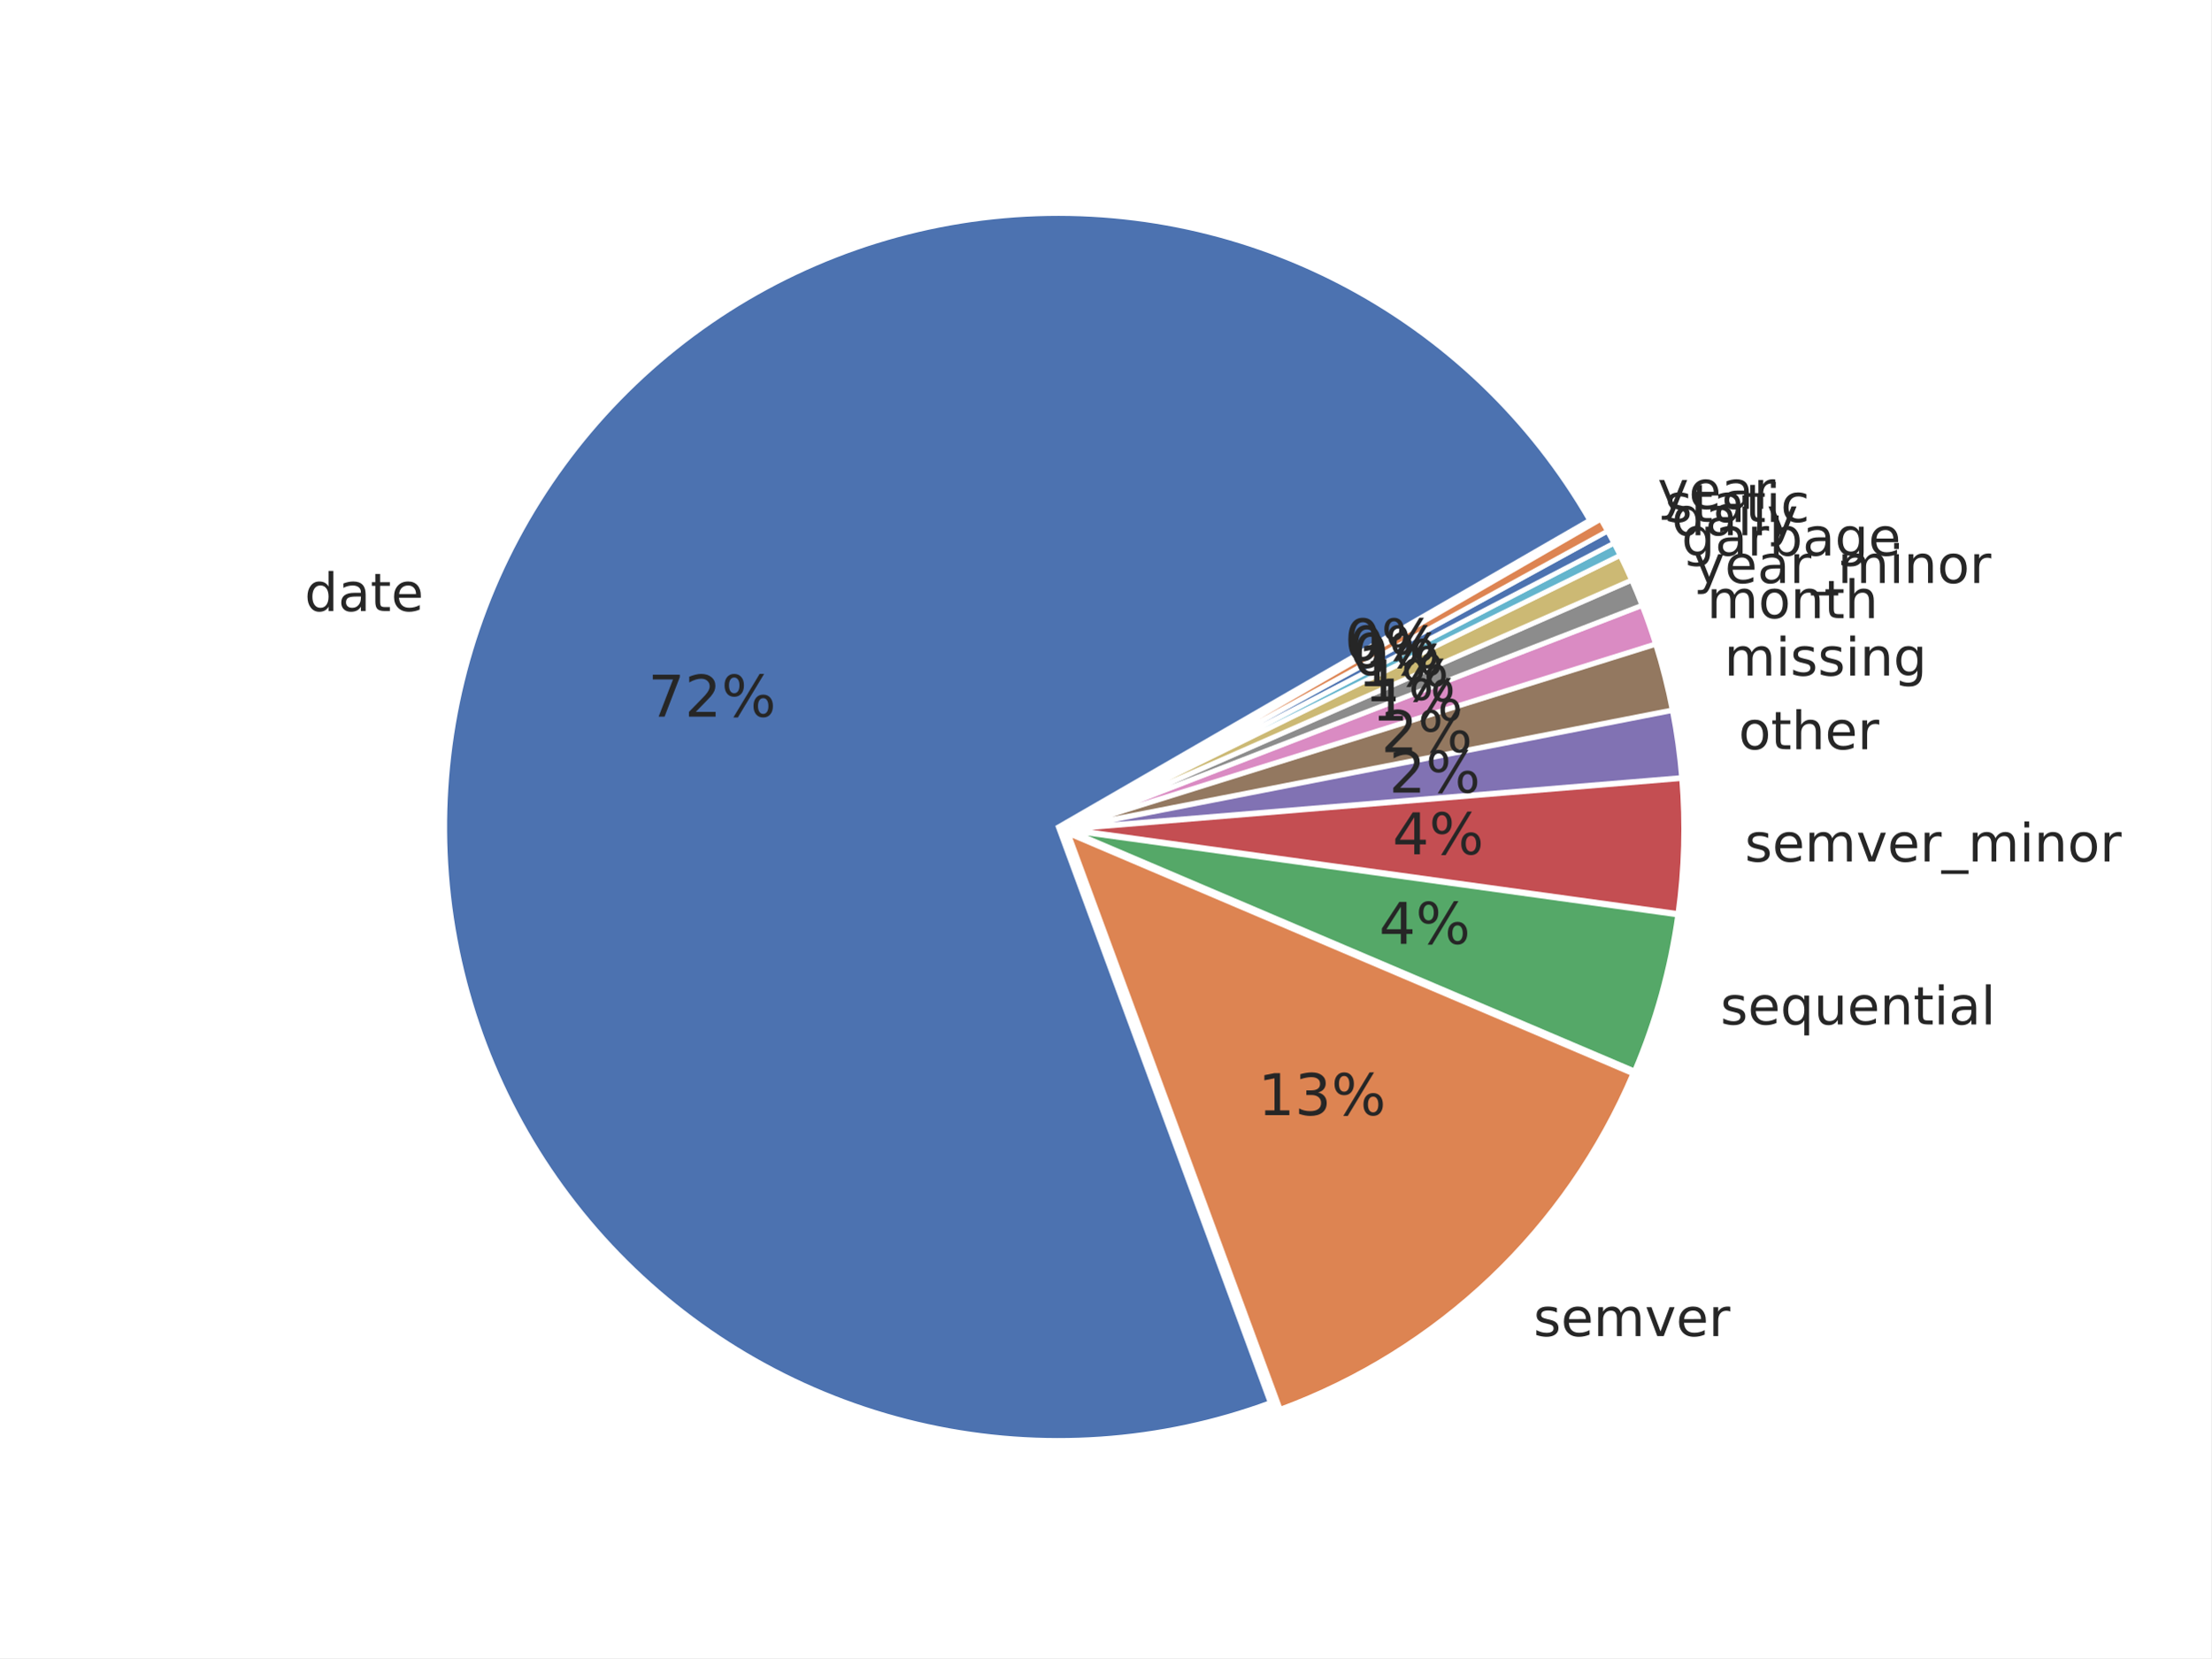
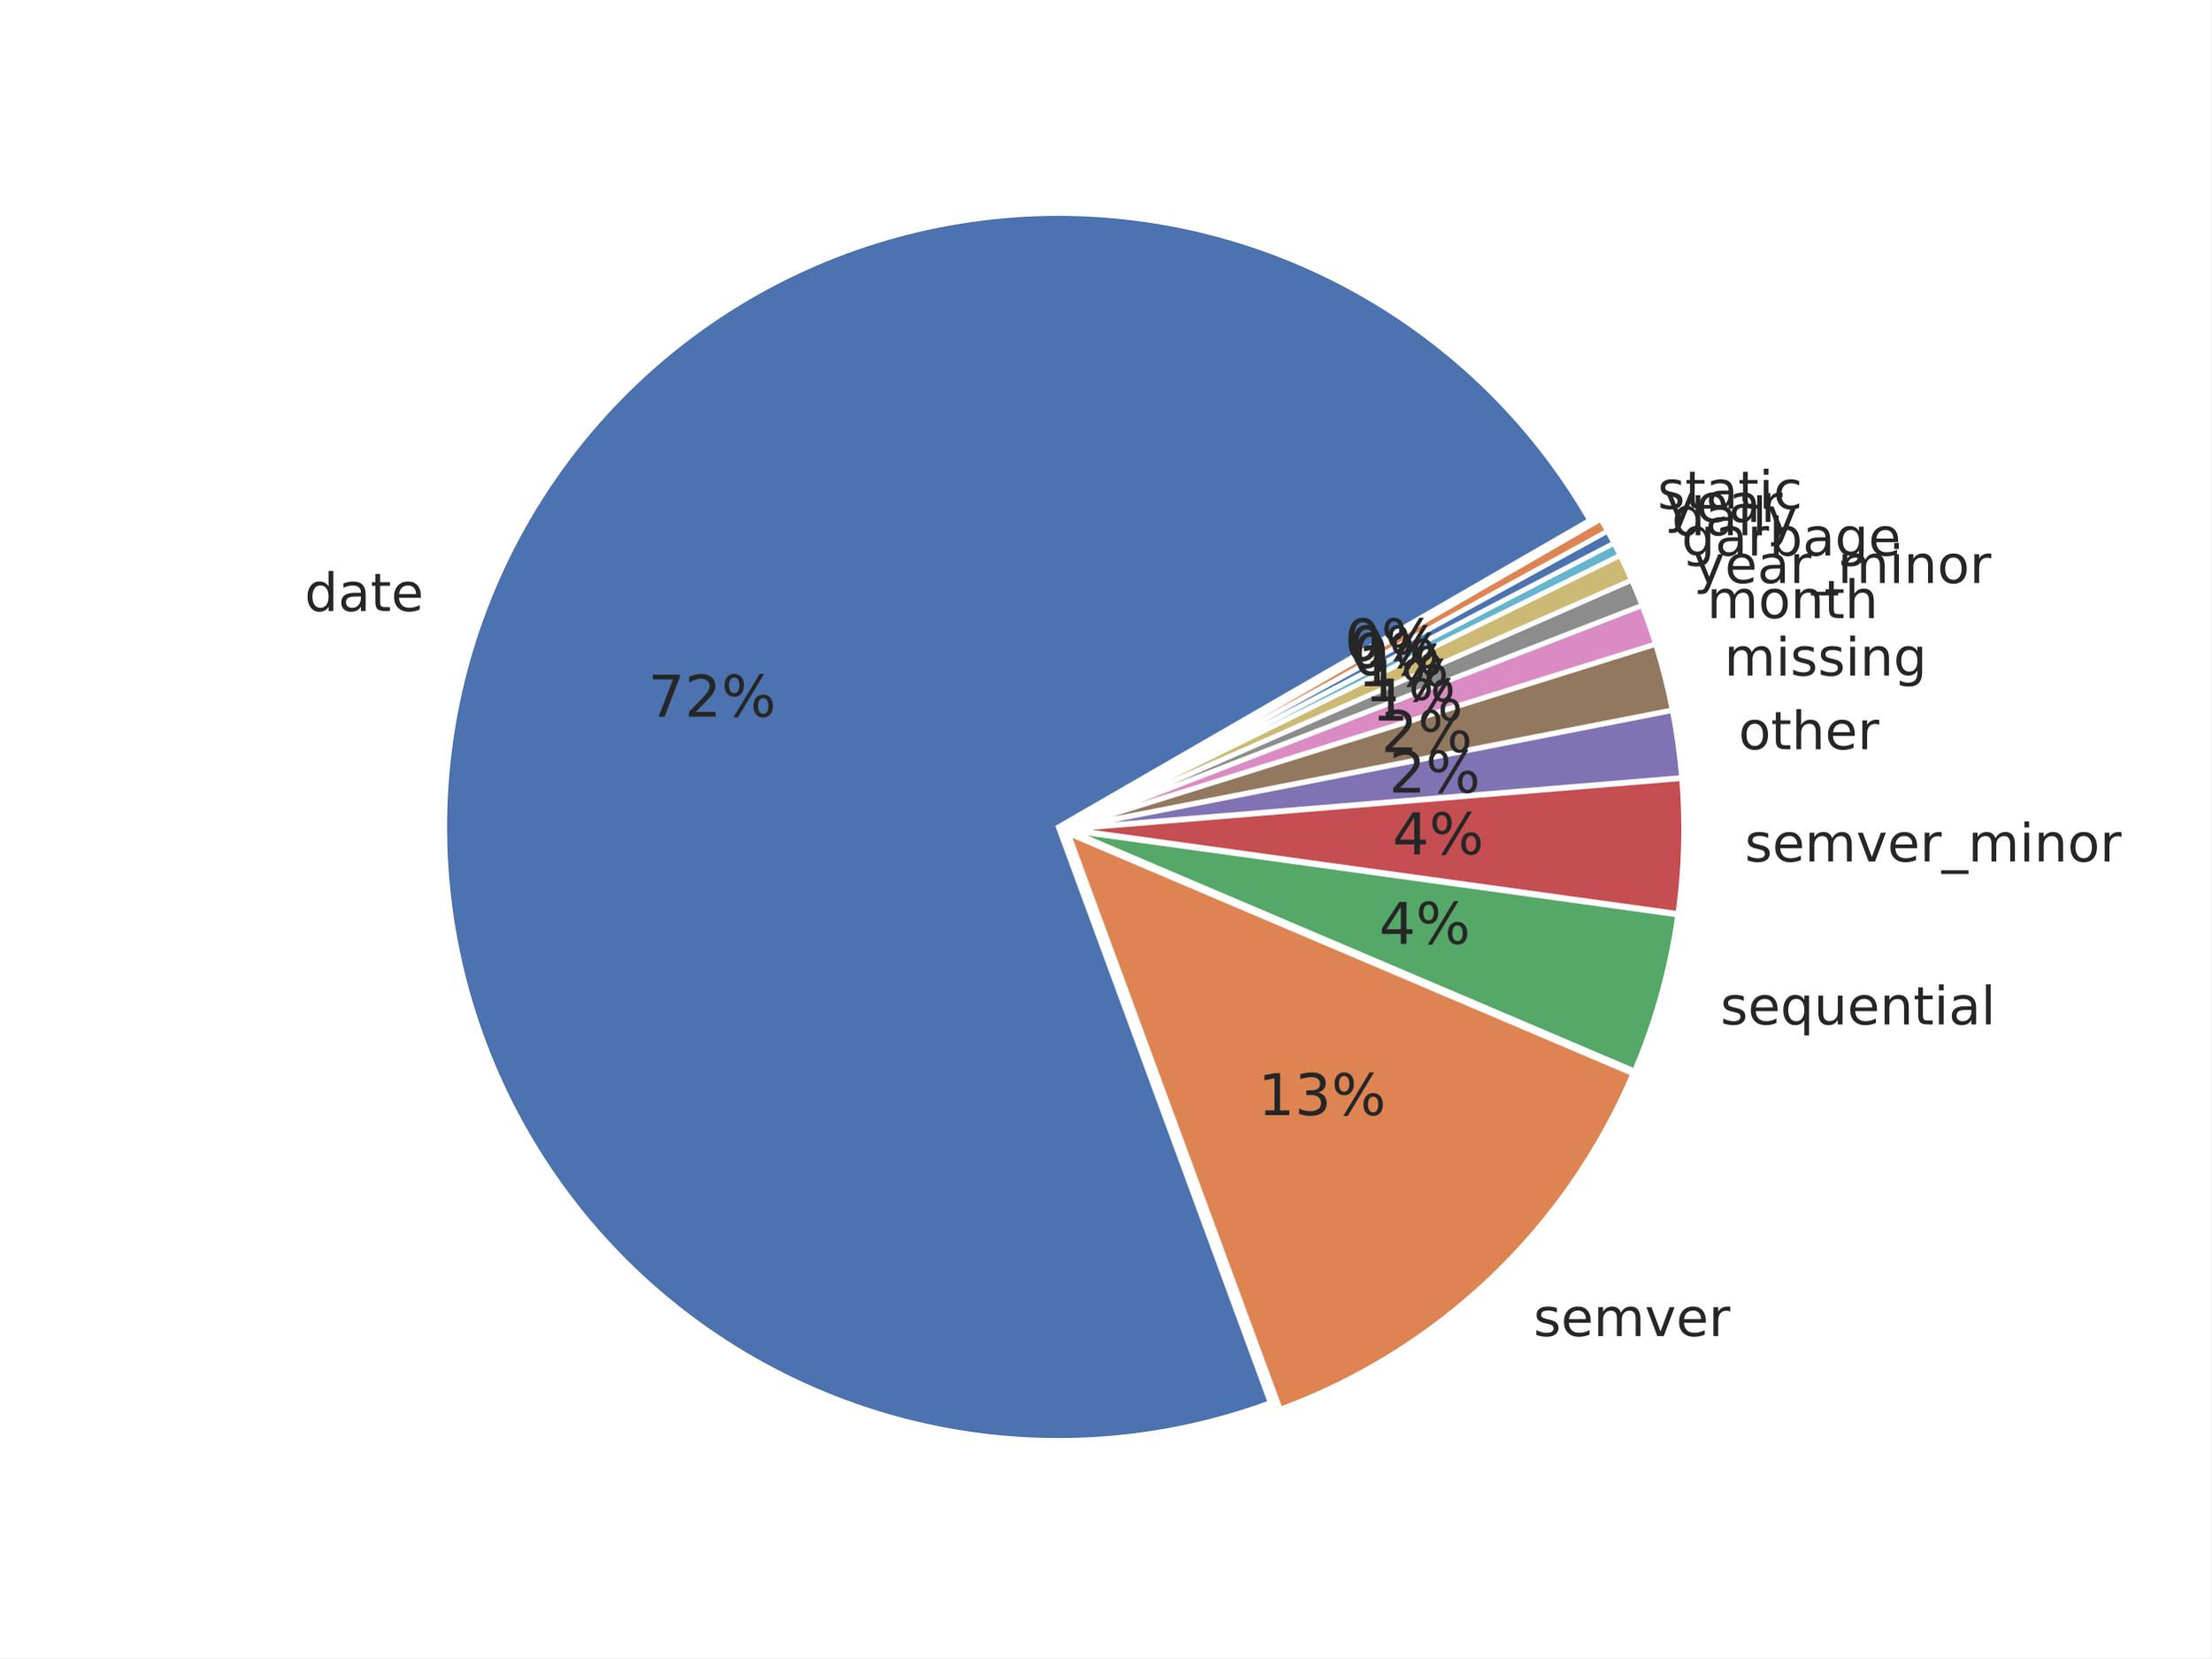
<svg xmlns="http://www.w3.org/2000/svg" xmlns:xlink="http://www.w3.org/1999/xlink" width="460.8pt" height="345.6pt" viewBox="0 0 460.8 345.6" version="1.1">
  <defs>
    <style type="text/css">*{stroke-linejoin: round; stroke-linecap: butt}</style>
  </defs>
  <g id="figure_1">
    <g id="patch_1">
      <path d="M 0 345.6  L 460.8 345.6  L 460.8 0  L 0 0  z " style="fill: #ffffff" />
    </g>
    <g id="axes_1">
      <g id="matplotlib.axis_1" />
      <g id="matplotlib.axis_2" />
      <g id="patch_2">
        <path d="M 331.284 108.429  C 319.104 87.334 301.147 70.152 279.536 58.914  C 257.924 47.676 233.545 42.844 209.281 44.99  C 185.017 47.135 161.864 56.169 142.56 71.025  C 123.255 85.88 108.592 105.946 100.303 128.851  C 92.014 151.756 90.439 176.559 95.766 200.328  C 101.093 224.097 113.102 245.856 130.374 263.033  C 147.645 280.209 169.47 292.098 193.268 297.294  C 217.066 302.49 241.86 300.779 264.719 292.364  L 220.543 172.365  z " style="fill: #4c72b0; stroke: #ffffff; stroke-linejoin: miter" />
      </g>
      <g id="patch_3">
        <path d="M 266.803 293.725  C 283.173 287.699 298.139 278.385 310.776 266.36  C 323.413 254.335 333.457 239.849 340.288 223.798  L 222.627 173.726  z " style="fill: #dd8452; stroke: #ffffff; stroke-linejoin: miter" />
      </g>
      <g id="patch_4">
        <path d="M 340.639 223.213  C 342.847 218.023 344.71 212.693 346.215 207.257  C 347.72 201.821 348.863 196.292 349.638 190.705  L 222.978 173.141  z " style="fill: #55a868; stroke: #ffffff; stroke-linejoin: miter" />
      </g>
      <g id="patch_5">
        <path d="M 349.684 190.399  C 350.329 185.744 350.718 181.057 350.847 176.359  C 350.977 171.661 350.847 166.959 350.459 162.276  L 223.024 172.835  z " style="fill: #c44e52; stroke: #ffffff; stroke-linejoin: miter" />
      </g>
      <g id="patch_6">
        <path d="M 350.447 162.065  C 350.253 159.723 349.995 157.388 349.672 155.061  C 349.35 152.734 348.963 150.416 348.512 148.11  L 223.012 172.624  z " style="fill: #8172b3; stroke: #ffffff; stroke-linejoin: miter" />
      </g>
      <g id="patch_7">
        <path d="M 348.485 147.972  C 348.035 145.666 347.521 143.373 346.944 141.095  C 346.368 138.818 345.728 136.557 345.027 134.314  L 222.985 172.486  z " style="fill: #937860; stroke: #ffffff; stroke-linejoin: miter" />
      </g>
      <g id="patch_8">
        <path d="M 344.994 134.206  C 344.574 132.861 344.131 131.523 343.666 130.192  C 343.201 128.862 342.714 127.539 342.205 126.224  L 222.953 172.378  z " style="fill: #da8bc3; stroke: #ffffff; stroke-linejoin: miter" />
      </g>
      <g id="patch_9">
        <path d="M 342.18 126.158  C 341.841 125.282 341.492 124.409 341.133 123.541  C 340.775 122.672 340.407 121.807 340.029 120.947  L 222.928 172.312  z " style="fill: #8c8c8c; stroke: #ffffff; stroke-linejoin: miter" />
      </g>
      <g id="patch_10">
        <path d="M 340.007 120.895  C 339.629 120.034 339.242 119.178 338.846 118.326  C 338.45 117.474 338.044 116.626 337.629 115.783  L 222.905 172.261  z " style="fill: #ccb974; stroke: #ffffff; stroke-linejoin: miter" />
      </g>
      <g id="patch_11">
        <path d="M 337.61 115.745  C 337.403 115.324 337.193 114.903 336.981 114.484  C 336.769 114.065 336.554 113.647 336.337 113.23  L 222.887 172.223  z " style="fill: #64b5cd; stroke: #ffffff; stroke-linejoin: miter" />
      </g>
      <g id="patch_12">
        <path d="M 336.324 113.205  C 336.108 112.788 335.889 112.372 335.667 111.958  C 335.446 111.544 335.222 111.13 334.996 110.718  L 222.874 172.198  z " style="fill: #4c72b0; stroke: #ffffff; stroke-linejoin: miter" />
      </g>
      <g id="patch_13">
        <path d="M 334.983 110.694  C 334.757 110.282 334.529 109.871 334.298 109.461  C 334.068 109.052 333.835 108.644 333.6 108.237  L 222.86 172.173  z " style="fill: #dd8452; stroke: #ffffff; stroke-linejoin: miter" />
      </g>
      <g id="text_1">
        <g style="fill: #262626" transform="translate(63.47359 127.3573) scale(0.11 -0.11)">
          <defs>
            <path id="DejaVuSans-47" d="M 2906 2969  L 2906 4863  L 3481 4863  L 3481 0  L 2906 0  L 2906 525  Q 2725 213 2448 61  Q 2172 -91 1784 -91  Q 1150 -91 751 415  Q 353 922 353 1747  Q 353 2572 751 3078  Q 1150 3584 1784 3584  Q 2172 3584 2448 3432  Q 2725 3281 2906 2969  z M 947 1747  Q 947 1113 1208 752  Q 1469 391 1925 391  Q 2381 391 2643 752  Q 2906 1113 2906 1747  Q 2906 2381 2643 2742  Q 2381 3103 1925 3103  Q 1469 3103 1208 2742  Q 947 2381 947 1747  z " transform="scale(0.015625)" />
            <path id="DejaVuSans-44" d="M 2194 1759  Q 1497 1759 1228 1600  Q 959 1441 959 1056  Q 959 750 1161 570  Q 1363 391 1709 391  Q 2188 391 2477 730  Q 2766 1069 2766 1631  L 2766 1759  L 2194 1759  z M 3341 1997  L 3341 0  L 2766 0  L 2766 531  Q 2569 213 2275 61  Q 1981 -91 1556 -91  Q 1019 -91 701 211  Q 384 513 384 1019  Q 384 1609 779 1909  Q 1175 2209 1959 2209  L 2766 2209  L 2766 2266  Q 2766 2663 2505 2880  Q 2244 3097 1772 3097  Q 1472 3097 1187 3025  Q 903 2953 641 2809  L 641 3341  Q 956 3463 1253 3523  Q 1550 3584 1831 3584  Q 2591 3584 2966 3190  Q 3341 2797 3341 1997  z " transform="scale(0.015625)" />
            <path id="DejaVuSans-57" d="M 1172 4494  L 1172 3500  L 2356 3500  L 2356 3053  L 1172 3053  L 1172 1153  Q 1172 725 1289 603  Q 1406 481 1766 481  L 2356 481  L 2356 0  L 1766 0  Q 1100 0 847 248  Q 594 497 594 1153  L 594 3053  L 172 3053  L 172 3500  L 594 3500  L 594 4494  L 1172 4494  z " transform="scale(0.015625)" />
            <path id="DejaVuSans-48" d="M 3597 1894  L 3597 1613  L 953 1613  Q 991 1019 1311 708  Q 1631 397 2203 397  Q 2534 397 2845 478  Q 3156 559 3463 722  L 3463 178  Q 3153 47 2828 -22  Q 2503 -91 2169 -91  Q 1331 -91 842 396  Q 353 884 353 1716  Q 353 2575 817 3079  Q 1281 3584 2069 3584  Q 2775 3584 3186 3129  Q 3597 2675 3597 1894  z M 3022 2063  Q 3016 2534 2758 2815  Q 2500 3097 2075 3097  Q 1594 3097 1305 2825  Q 1016 2553 972 2059  L 3022 2063  z " transform="scale(0.015625)" />
          </defs>
          <use xlink:href="#DejaVuSans-47" />
          <use xlink:href="#DejaVuSans-44" transform="translate(63.48438 0)" />
          <use xlink:href="#DejaVuSans-57" transform="translate(124.7656 0)" />
          <use xlink:href="#DejaVuSans-48" transform="translate(163.9688 0)" />
        </g>
      </g>
      <g id="text_2">
        <g style="fill: #262626" transform="translate(319.591 278.4808) scale(0.11 -0.11)">
          <defs>
            <path id="DejaVuSans-56" d="M 2834 3397  L 2834 2853  Q 2591 2978 2328 3040  Q 2066 3103 1784 3103  Q 1356 3103 1142 2972  Q 928 2841 928 2578  Q 928 2378 1081 2264  Q 1234 2150 1697 2047  L 1894 2003  Q 2506 1872 2764 1633  Q 3022 1394 3022 966  Q 3022 478 2636 193  Q 2250 -91 1575 -91  Q 1294 -91 989 -36  Q 684 19 347 128  L 347 722  Q 666 556 975 473  Q 1284 391 1588 391  Q 1994 391 2212 530  Q 2431 669 2431 922  Q 2431 1156 2273 1281  Q 2116 1406 1581 1522  L 1381 1569  Q 847 1681 609 1914  Q 372 2147 372 2553  Q 372 3047 722 3315  Q 1072 3584 1716 3584  Q 2034 3584 2315 3537  Q 2597 3491 2834 3397  z " transform="scale(0.015625)" />
            <path id="DejaVuSans-50" d="M 3328 2828  Q 3544 3216 3844 3400  Q 4144 3584 4550 3584  Q 5097 3584 5394 3201  Q 5691 2819 5691 2113  L 5691 0  L 5113 0  L 5113 2094  Q 5113 2597 4934 2840  Q 4756 3084 4391 3084  Q 3944 3084 3684 2787  Q 3425 2491 3425 1978  L 3425 0  L 2847 0  L 2847 2094  Q 2847 2600 2669 2842  Q 2491 3084 2119 3084  Q 1678 3084 1418 2786  Q 1159 2488 1159 1978  L 1159 0  L 581 0  L 581 3500  L 1159 3500  L 1159 2956  Q 1356 3278 1631 3431  Q 1906 3584 2284 3584  Q 2666 3584 2933 3390  Q 3200 3197 3328 2828  z " transform="scale(0.015625)" />
            <path id="DejaVuSans-59" d="M 191 3500  L 800 3500  L 1894 563  L 2988 3500  L 3597 3500  L 2284 0  L 1503 0  L 191 3500  z " transform="scale(0.015625)" />
            <path id="DejaVuSans-55" d="M 2631 2963  Q 2534 3019 2420 3045  Q 2306 3072 2169 3072  Q 1681 3072 1420 2755  Q 1159 2438 1159 1844  L 1159 0  L 581 0  L 581 3500  L 1159 3500  L 1159 2956  Q 1341 3275 1631 3429  Q 1922 3584 2338 3584  Q 2397 3584 2469 3576  Q 2541 3569 2628 3553  L 2631 2963  z " transform="scale(0.015625)" />
          </defs>
          <use xlink:href="#DejaVuSans-56" />
          <use xlink:href="#DejaVuSans-48" transform="translate(52.09375 0)" />
          <use xlink:href="#DejaVuSans-50" transform="translate(113.625 0)" />
          <use xlink:href="#DejaVuSans-59" transform="translate(211.0312 0)" />
          <use xlink:href="#DejaVuSans-48" transform="translate(270.2188 0)" />
          <use xlink:href="#DejaVuSans-55" transform="translate(331.75 0)" />
        </g>
      </g>
      <g id="text_3">
        <g style="fill: #262626" transform="translate(358.5387 213.5263) scale(0.11 -0.11)">
          <defs>
            <path id="DejaVuSans-54" d="M 947 1747  Q 947 1113 1208 752  Q 1469 391 1925 391  Q 2381 391 2643 752  Q 2906 1113 2906 1747  Q 2906 2381 2643 2742  Q 2381 3103 1925 3103  Q 1469 3103 1208 2742  Q 947 2381 947 1747  z M 2906 525  Q 2725 213 2448 61  Q 2172 -91 1784 -91  Q 1150 -91 751 415  Q 353 922 353 1747  Q 353 2572 751 3078  Q 1150 3584 1784 3584  Q 2172 3584 2448 3432  Q 2725 3281 2906 2969  L 2906 3500  L 3481 3500  L 3481 -1331  L 2906 -1331  L 2906 525  z " transform="scale(0.015625)" />
            <path id="DejaVuSans-58" d="M 544 1381  L 544 3500  L 1119 3500  L 1119 1403  Q 1119 906 1312 657  Q 1506 409 1894 409  Q 2359 409 2629 706  Q 2900 1003 2900 1516  L 2900 3500  L 3475 3500  L 3475 0  L 2900 0  L 2900 538  Q 2691 219 2414 64  Q 2138 -91 1772 -91  Q 1169 -91 856 284  Q 544 659 544 1381  z M 1991 3584  L 1991 3584  z " transform="scale(0.015625)" />
            <path id="DejaVuSans-51" d="M 3513 2113  L 3513 0  L 2938 0  L 2938 2094  Q 2938 2591 2744 2837  Q 2550 3084 2163 3084  Q 1697 3084 1428 2787  Q 1159 2491 1159 1978  L 1159 0  L 581 0  L 581 3500  L 1159 3500  L 1159 2956  Q 1366 3272 1645 3428  Q 1925 3584 2291 3584  Q 2894 3584 3203 3211  Q 3513 2838 3513 2113  z " transform="scale(0.015625)" />
            <path id="DejaVuSans-4c" d="M 603 3500  L 1178 3500  L 1178 0  L 603 0  L 603 3500  z M 603 4863  L 1178 4863  L 1178 4134  L 603 4134  L 603 4863  z " transform="scale(0.015625)" />
            <path id="DejaVuSans-4f" d="M 603 4863  L 1178 4863  L 1178 0  L 603 0  L 603 4863  z " transform="scale(0.015625)" />
          </defs>
          <use xlink:href="#DejaVuSans-56" />
          <use xlink:href="#DejaVuSans-48" transform="translate(52.09375 0)" />
          <use xlink:href="#DejaVuSans-54" transform="translate(113.625 0)" />
          <use xlink:href="#DejaVuSans-58" transform="translate(177.1094 0)" />
          <use xlink:href="#DejaVuSans-48" transform="translate(240.4844 0)" />
          <use xlink:href="#DejaVuSans-51" transform="translate(302.0156 0)" />
          <use xlink:href="#DejaVuSans-57" transform="translate(365.3906 0)" />
          <use xlink:href="#DejaVuSans-4c" transform="translate(404.5938 0)" />
          <use xlink:href="#DejaVuSans-44" transform="translate(432.375 0)" />
          <use xlink:href="#DejaVuSans-4f" transform="translate(493.6562 0)" />
        </g>
      </g>
      <g id="text_4">
        <g style="fill: #262626" transform="translate(363.6296 179.5689) scale(0.11 -0.11)">
          <defs>
            <path id="DejaVuSans-42" d="M 3263 -1063  L 3263 -1509  L -63 -1509  L -63 -1063  L 3263 -1063  z " transform="scale(0.015625)" />
            <path id="DejaVuSans-52" d="M 1959 3097  Q 1497 3097 1228 2736  Q 959 2375 959 1747  Q 959 1119 1226 758  Q 1494 397 1959 397  Q 2419 397 2687 759  Q 2956 1122 2956 1747  Q 2956 2369 2687 2733  Q 2419 3097 1959 3097  z M 1959 3584  Q 2709 3584 3137 3096  Q 3566 2609 3566 1747  Q 3566 888 3137 398  Q 2709 -91 1959 -91  Q 1206 -91 779 398  Q 353 888 353 1747  Q 353 2609 779 3096  Q 1206 3584 1959 3584  z " transform="scale(0.015625)" />
          </defs>
          <use xlink:href="#DejaVuSans-56" />
          <use xlink:href="#DejaVuSans-48" transform="translate(52.09375 0)" />
          <use xlink:href="#DejaVuSans-50" transform="translate(113.625 0)" />
          <use xlink:href="#DejaVuSans-59" transform="translate(211.0312 0)" />
          <use xlink:href="#DejaVuSans-48" transform="translate(270.2188 0)" />
          <use xlink:href="#DejaVuSans-55" transform="translate(331.75 0)" />
          <use xlink:href="#DejaVuSans-42" transform="translate(372.8594 0)" />
          <use xlink:href="#DejaVuSans-50" transform="translate(422.8594 0)" />
          <use xlink:href="#DejaVuSans-4c" transform="translate(520.2656 0)" />
          <use xlink:href="#DejaVuSans-51" transform="translate(548.0469 0)" />
          <use xlink:href="#DejaVuSans-52" transform="translate(611.4219 0)" />
          <use xlink:href="#DejaVuSans-55" transform="translate(672.6094 0)" />
        </g>
      </g>
      <g id="text_5">
        <g style="fill: #262626" transform="translate(362.3382 156.1622) scale(0.11 -0.11)">
          <defs>
            <path id="DejaVuSans-4b" d="M 3513 2113  L 3513 0  L 2938 0  L 2938 2094  Q 2938 2591 2744 2837  Q 2550 3084 2163 3084  Q 1697 3084 1428 2787  Q 1159 2491 1159 1978  L 1159 0  L 581 0  L 581 4863  L 1159 4863  L 1159 2956  Q 1366 3272 1645 3428  Q 1925 3584 2291 3584  Q 2894 3584 3203 3211  Q 3513 2838 3513 2113  z " transform="scale(0.015625)" />
          </defs>
          <use xlink:href="#DejaVuSans-52" />
          <use xlink:href="#DejaVuSans-57" transform="translate(61.1875 0)" />
          <use xlink:href="#DejaVuSans-4b" transform="translate(100.3906 0)" />
          <use xlink:href="#DejaVuSans-48" transform="translate(163.7656 0)" />
          <use xlink:href="#DejaVuSans-55" transform="translate(225.2969 0)" />
        </g>
      </g>
      <g id="text_6">
        <g style="fill: #262626" transform="translate(359.3402 140.8142) scale(0.11 -0.11)">
          <defs>
            <path id="DejaVuSans-4a" d="M 2906 1791  Q 2906 2416 2648 2759  Q 2391 3103 1925 3103  Q 1463 3103 1205 2759  Q 947 2416 947 1791  Q 947 1169 1205 825  Q 1463 481 1925 481  Q 2391 481 2648 825  Q 2906 1169 2906 1791  z M 3481 434  Q 3481 -459 3084 -895  Q 2688 -1331 1869 -1331  Q 1566 -1331 1297 -1286  Q 1028 -1241 775 -1147  L 775 -588  Q 1028 -725 1275 -790  Q 1522 -856 1778 -856  Q 2344 -856 2625 -561  Q 2906 -266 2906 331  L 2906 616  Q 2728 306 2450 153  Q 2172 0 1784 0  Q 1141 0 747 490  Q 353 981 353 1791  Q 353 2603 747 3093  Q 1141 3584 1784 3584  Q 2172 3584 2450 3431  Q 2728 3278 2906 2969  L 2906 3500  L 3481 3500  L 3481 434  z " transform="scale(0.015625)" />
          </defs>
          <use xlink:href="#DejaVuSans-50" />
          <use xlink:href="#DejaVuSans-4c" transform="translate(97.40625 0)" />
          <use xlink:href="#DejaVuSans-56" transform="translate(125.1875 0)" />
          <use xlink:href="#DejaVuSans-56" transform="translate(177.2812 0)" />
          <use xlink:href="#DejaVuSans-4c" transform="translate(229.375 0)" />
          <use xlink:href="#DejaVuSans-51" transform="translate(257.1562 0)" />
          <use xlink:href="#DejaVuSans-4a" transform="translate(320.5312 0)" />
        </g>
      </g>
      <g id="text_7">
        <g style="fill: #262626" transform="translate(355.7368 128.8315) scale(0.11 -0.11)">
          <use xlink:href="#DejaVuSans-50" />
          <use xlink:href="#DejaVuSans-52" transform="translate(97.40625 0)" />
          <use xlink:href="#DejaVuSans-51" transform="translate(158.5938 0)" />
          <use xlink:href="#DejaVuSans-57" transform="translate(221.9688 0)" />
          <use xlink:href="#DejaVuSans-4b" transform="translate(261.1719 0)" />
        </g>
      </g>
      <g id="text_8">
        <g style="fill: #262626" transform="translate(352.9538 121.5213) scale(0.11 -0.11)">
          <defs>
            <path id="DejaVuSans-5c" d="M 2059 -325  Q 1816 -950 1584 -1140  Q 1353 -1331 966 -1331  L 506 -1331  L 506 -850  L 844 -850  Q 1081 -850 1212 -737  Q 1344 -625 1503 -206  L 1606 56  L 191 3500  L 800 3500  L 1894 763  L 2988 3500  L 3597 3500  L 2059 -325  z " transform="scale(0.015625)" />
          </defs>
          <use xlink:href="#DejaVuSans-5c" />
          <use xlink:href="#DejaVuSans-48" transform="translate(59.1875 0)" />
          <use xlink:href="#DejaVuSans-44" transform="translate(120.7188 0)" />
          <use xlink:href="#DejaVuSans-55" transform="translate(182 0)" />
          <use xlink:href="#DejaVuSans-42" transform="translate(223.1094 0)" />
          <use xlink:href="#DejaVuSans-50" transform="translate(273.1094 0)" />
          <use xlink:href="#DejaVuSans-4c" transform="translate(370.5156 0)" />
          <use xlink:href="#DejaVuSans-51" transform="translate(398.2969 0)" />
          <use xlink:href="#DejaVuSans-52" transform="translate(461.6719 0)" />
          <use xlink:href="#DejaVuSans-55" transform="translate(522.8594 0)" />
        </g>
      </g>
      <g id="text_9">
        <g style="fill: #262626" transform="translate(350.4401 115.7905) scale(0.11 -0.11)">
          <defs>
            <path id="DejaVuSans-45" d="M 3116 1747  Q 3116 2381 2855 2742  Q 2594 3103 2138 3103  Q 1681 3103 1420 2742  Q 1159 2381 1159 1747  Q 1159 1113 1420 752  Q 1681 391 2138 391  Q 2594 391 2855 752  Q 3116 1113 3116 1747  z M 1159 2969  Q 1341 3281 1617 3432  Q 1894 3584 2278 3584  Q 2916 3584 3314 3078  Q 3713 2572 3713 1747  Q 3713 922 3314 415  Q 2916 -91 2278 -91  Q 1894 -91 1617 61  Q 1341 213 1159 525  L 1159 0  L 581 0  L 581 4863  L 1159 4863  L 1159 2969  z " transform="scale(0.015625)" />
          </defs>
          <use xlink:href="#DejaVuSans-4a" />
          <use xlink:href="#DejaVuSans-44" transform="translate(63.48438 0)" />
          <use xlink:href="#DejaVuSans-55" transform="translate(124.7656 0)" />
          <use xlink:href="#DejaVuSans-45" transform="translate(165.875 0)" />
          <use xlink:href="#DejaVuSans-44" transform="translate(229.3594 0)" />
          <use xlink:href="#DejaVuSans-4a" transform="translate(290.6406 0)" />
          <use xlink:href="#DejaVuSans-48" transform="translate(354.125 0)" />
        </g>
      </g>
      <g id="text_10">
        <g style="fill: #262626" transform="translate(348.3903 111.5681) scale(0.11 -0.11)">
          <use xlink:href="#DejaVuSans-47" />
          <use xlink:href="#DejaVuSans-44" transform="translate(63.48438 0)" />
          <use xlink:href="#DejaVuSans-4c" transform="translate(124.7656 0)" />
          <use xlink:href="#DejaVuSans-4f" transform="translate(152.5469 0)" />
          <use xlink:href="#DejaVuSans-5c" transform="translate(180.3281 0)" />
        </g>
      </g>
      <g id="text_11">
-         <g style="fill: #262626" transform="translate(346.9467 108.7919) scale(0.11 -0.11)">
+         <g style="fill: #262626" transform="translate(346.9467 108.7915) scale(0.11 -0.11)">
+           <use xlink:href="#DejaVuSans-5c" />
+           <use xlink:href="#DejaVuSans-48" transform="translate(59.1875 0)" />
+           <use xlink:href="#DejaVuSans-44" transform="translate(120.7188 0)" />
+           <use xlink:href="#DejaVuSans-55" transform="translate(182 0)" />
+         </g>
+       </g>
+       <g id="text_12">
+         <g style="fill: #262626" transform="translate(345.4422 106.0482) scale(0.11 -0.11)">
          <defs>
            <path id="DejaVuSans-46" d="M 3122 3366  L 3122 2828  Q 2878 2963 2633 3030  Q 2388 3097 2138 3097  Q 1578 3097 1268 2742  Q 959 2388 959 1747  Q 959 1106 1268 751  Q 1578 397 2138 397  Q 2388 397 2633 464  Q 2878 531 3122 666  L 3122 134  Q 2881 22 2623 -34  Q 2366 -91 2075 -91  Q 1284 -91 818 406  Q 353 903 353 1747  Q 353 2603 823 3093  Q 1294 3584 2113 3584  Q 2378 3584 2631 3529  Q 2884 3475 3122 3366  z " transform="scale(0.015625)" />
          </defs>
          <use xlink:href="#DejaVuSans-56" />
          <use xlink:href="#DejaVuSans-57" transform="translate(52.09375 0)" />
          <use xlink:href="#DejaVuSans-44" transform="translate(91.29688 0)" />
          <use xlink:href="#DejaVuSans-57" transform="translate(152.5781 0)" />
          <use xlink:href="#DejaVuSans-4c" transform="translate(191.7812 0)" />
          <use xlink:href="#DejaVuSans-46" transform="translate(219.5625 0)" />
        </g>
      </g>
-       <g id="text_12">
-         <g style="fill: #262626" transform="translate(345.4422 106.0477) scale(0.11 -0.11)">
-           <use xlink:href="#DejaVuSans-5c" />
-           <use xlink:href="#DejaVuSans-48" transform="translate(59.1875 0)" />
-           <use xlink:href="#DejaVuSans-44" transform="translate(120.7188 0)" />
-           <use xlink:href="#DejaVuSans-55" transform="translate(182 0)" />
-         </g>
-       </g>
      <g id="text_13">
        <g style="fill: #262626" transform="translate(135.0629 149.3737) scale(0.12 -0.12)">
          <defs>
            <path id="DejaVuSans-1a" d="M 525 4666  L 3525 4666  L 3525 4397  L 1831 0  L 1172 0  L 2766 4134  L 525 4134  L 525 4666  z " transform="scale(0.015625)" />
            <path id="DejaVuSans-15" d="M 1228 531  L 3431 531  L 3431 0  L 469 0  L 469 531  Q 828 903 1448 1529  Q 2069 2156 2228 2338  Q 2531 2678 2651 2914  Q 2772 3150 2772 3378  Q 2772 3750 2511 3984  Q 2250 4219 1831 4219  Q 1534 4219 1204 4116  Q 875 4013 500 3803  L 500 4441  Q 881 4594 1212 4672  Q 1544 4750 1819 4750  Q 2544 4750 2975 4387  Q 3406 4025 3406 3419  Q 3406 3131 3298 2873  Q 3191 2616 2906 2266  Q 2828 2175 2409 1742  Q 1991 1309 1228 531  z " transform="scale(0.015625)" />
            <path id="DejaVuSans-8" d="M 4653 2053  Q 4381 2053 4226 1822  Q 4072 1591 4072 1178  Q 4072 772 4226 539  Q 4381 306 4653 306  Q 4919 306 5073 539  Q 5228 772 5228 1178  Q 5228 1588 5073 1820  Q 4919 2053 4653 2053  z M 4653 2450  Q 5147 2450 5437 2106  Q 5728 1763 5728 1178  Q 5728 594 5436 251  Q 5144 -91 4653 -91  Q 4153 -91 3862 251  Q 3572 594 3572 1178  Q 3572 1766 3864 2108  Q 4156 2450 4653 2450  z M 1428 4353  Q 1159 4353 1004 4120  Q 850 3888 850 3481  Q 850 3069 1003 2837  Q 1156 2606 1428 2606  Q 1700 2606 1854 2837  Q 2009 3069 2009 3481  Q 2009 3884 1853 4118  Q 1697 4353 1428 4353  z M 4250 4750  L 4750 4750  L 1831 -91  L 1331 -91  L 4250 4750  z M 1428 4750  Q 1922 4750 2215 4408  Q 2509 4066 2509 3481  Q 2509 2891 2217 2550  Q 1925 2209 1428 2209  Q 931 2209 642 2551  Q 353 2894 353 3481  Q 353 4063 643 4406  Q 934 4750 1428 4750  z " transform="scale(0.015625)" />
          </defs>
          <use xlink:href="#DejaVuSans-1a" />
          <use xlink:href="#DejaVuSans-15" transform="translate(63.625 0)" />
          <use xlink:href="#DejaVuSans-8" transform="translate(127.25 0)" />
        </g>
      </g>
      <g id="text_14">
        <g style="fill: #262626" transform="translate(262.1805 232.4237) scale(0.12 -0.12)">
          <defs>
            <path id="DejaVuSans-14" d="M 794 531  L 1825 531  L 1825 4091  L 703 3866  L 703 4441  L 1819 4666  L 2450 4666  L 2450 531  L 3481 531  L 3481 0  L 794 0  L 794 531  z " transform="scale(0.015625)" />
            <path id="DejaVuSans-16" d="M 2597 2516  Q 3050 2419 3304 2112  Q 3559 1806 3559 1356  Q 3559 666 3084 287  Q 2609 -91 1734 -91  Q 1441 -91 1130 -33  Q 819 25 488 141  L 488 750  Q 750 597 1062 519  Q 1375 441 1716 441  Q 2309 441 2620 675  Q 2931 909 2931 1356  Q 2931 1769 2642 2001  Q 2353 2234 1838 2234  L 1294 2234  L 1294 2753  L 1863 2753  Q 2328 2753 2575 2939  Q 2822 3125 2822 3475  Q 2822 3834 2567 4026  Q 2313 4219 1838 4219  Q 1578 4219 1281 4162  Q 984 4106 628 3988  L 628 4550  Q 988 4650 1302 4700  Q 1616 4750 1894 4750  Q 2613 4750 3031 4423  Q 3450 4097 3450 3541  Q 3450 3153 3228 2886  Q 3006 2619 2597 2516  z " transform="scale(0.015625)" />
          </defs>
          <use xlink:href="#DejaVuSans-14" />
          <use xlink:href="#DejaVuSans-16" transform="translate(63.625 0)" />
          <use xlink:href="#DejaVuSans-8" transform="translate(127.25 0)" />
        </g>
      </g>
      <g id="text_15">
        <g style="fill: #262626" transform="translate(287.4017 196.7278) scale(0.12 -0.12)">
          <defs>
            <path id="DejaVuSans-17" d="M 2419 4116  L 825 1625  L 2419 1625  L 2419 4116  z M 2253 4666  L 3047 4666  L 3047 1625  L 3713 1625  L 3713 1100  L 3047 1100  L 3047 0  L 2419 0  L 2419 1100  L 313 1100  L 313 1709  L 2253 4666  z " transform="scale(0.015625)" />
          </defs>
          <use xlink:href="#DejaVuSans-17" />
          <use xlink:href="#DejaVuSans-8" transform="translate(63.625 0)" />
        </g>
      </g>
      <g id="text_16">
        <g style="fill: #262626" transform="translate(290.1994 178.0665) scale(0.12 -0.12)">
          <use xlink:href="#DejaVuSans-17" />
          <use xlink:href="#DejaVuSans-8" transform="translate(63.625 0)" />
        </g>
      </g>
      <g id="text_17">
        <g style="fill: #262626" transform="translate(289.4898 165.2033) scale(0.12 -0.12)">
          <use xlink:href="#DejaVuSans-15" />
          <use xlink:href="#DejaVuSans-8" transform="translate(63.625 0)" />
        </g>
      </g>
      <g id="text_18">
        <g style="fill: #262626" transform="translate(287.8422 156.7688) scale(0.12 -0.12)">
          <use xlink:href="#DejaVuSans-15" />
          <use xlink:href="#DejaVuSans-8" transform="translate(63.625 0)" />
        </g>
      </g>
      <g id="text_19">
        <g style="fill: #262626" transform="translate(285.862 150.1838) scale(0.12 -0.12)">
          <use xlink:href="#DejaVuSans-14" />
          <use xlink:href="#DejaVuSans-8" transform="translate(63.625 0)" />
        </g>
      </g>
      <g id="text_20">
        <g style="fill: #262626" transform="translate(284.3326 146.1665) scale(0.12 -0.12)">
          <use xlink:href="#DejaVuSans-14" />
          <use xlink:href="#DejaVuSans-8" transform="translate(63.625 0)" />
        </g>
      </g>
      <g id="text_21">
        <g style="fill: #262626" transform="translate(282.9511 143.0171) scale(0.12 -0.12)">
          <use xlink:href="#DejaVuSans-14" />
          <use xlink:href="#DejaVuSans-8" transform="translate(63.625 0)" />
        </g>
      </g>
      <g id="text_22">
        <g style="fill: #262626" transform="translate(281.8247 140.6967) scale(0.12 -0.12)">
          <defs>
            <path id="DejaVuSans-13" d="M 2034 4250  Q 1547 4250 1301 3770  Q 1056 3291 1056 2328  Q 1056 1369 1301 889  Q 1547 409 2034 409  Q 2525 409 2770 889  Q 3016 1369 3016 2328  Q 3016 3291 2770 3770  Q 2525 4250 2034 4250  z M 2034 4750  Q 2819 4750 3233 4129  Q 3647 3509 3647 2328  Q 3647 1150 3233 529  Q 2819 -91 2034 -91  Q 1250 -91 836 529  Q 422 1150 422 2328  Q 422 3509 836 4129  Q 1250 4750 2034 4750  z " transform="scale(0.015625)" />
          </defs>
          <use xlink:href="#DejaVuSans-13" />
          <use xlink:href="#DejaVuSans-8" transform="translate(63.625 0)" />
        </g>
      </g>
      <g id="text_23">
        <g style="fill: #262626" transform="translate(281.0313 139.171) scale(0.12 -0.12)">
          <use xlink:href="#DejaVuSans-13" />
          <use xlink:href="#DejaVuSans-8" transform="translate(63.625 0)" />
        </g>
      </g>
      <g id="text_24">
        <g style="fill: #262626" transform="translate(280.2046 137.6632) scale(0.12 -0.12)">
          <use xlink:href="#DejaVuSans-13" />
          <use xlink:href="#DejaVuSans-8" transform="translate(63.625 0)" />
        </g>
      </g>
    </g>
  </g>
</svg>
